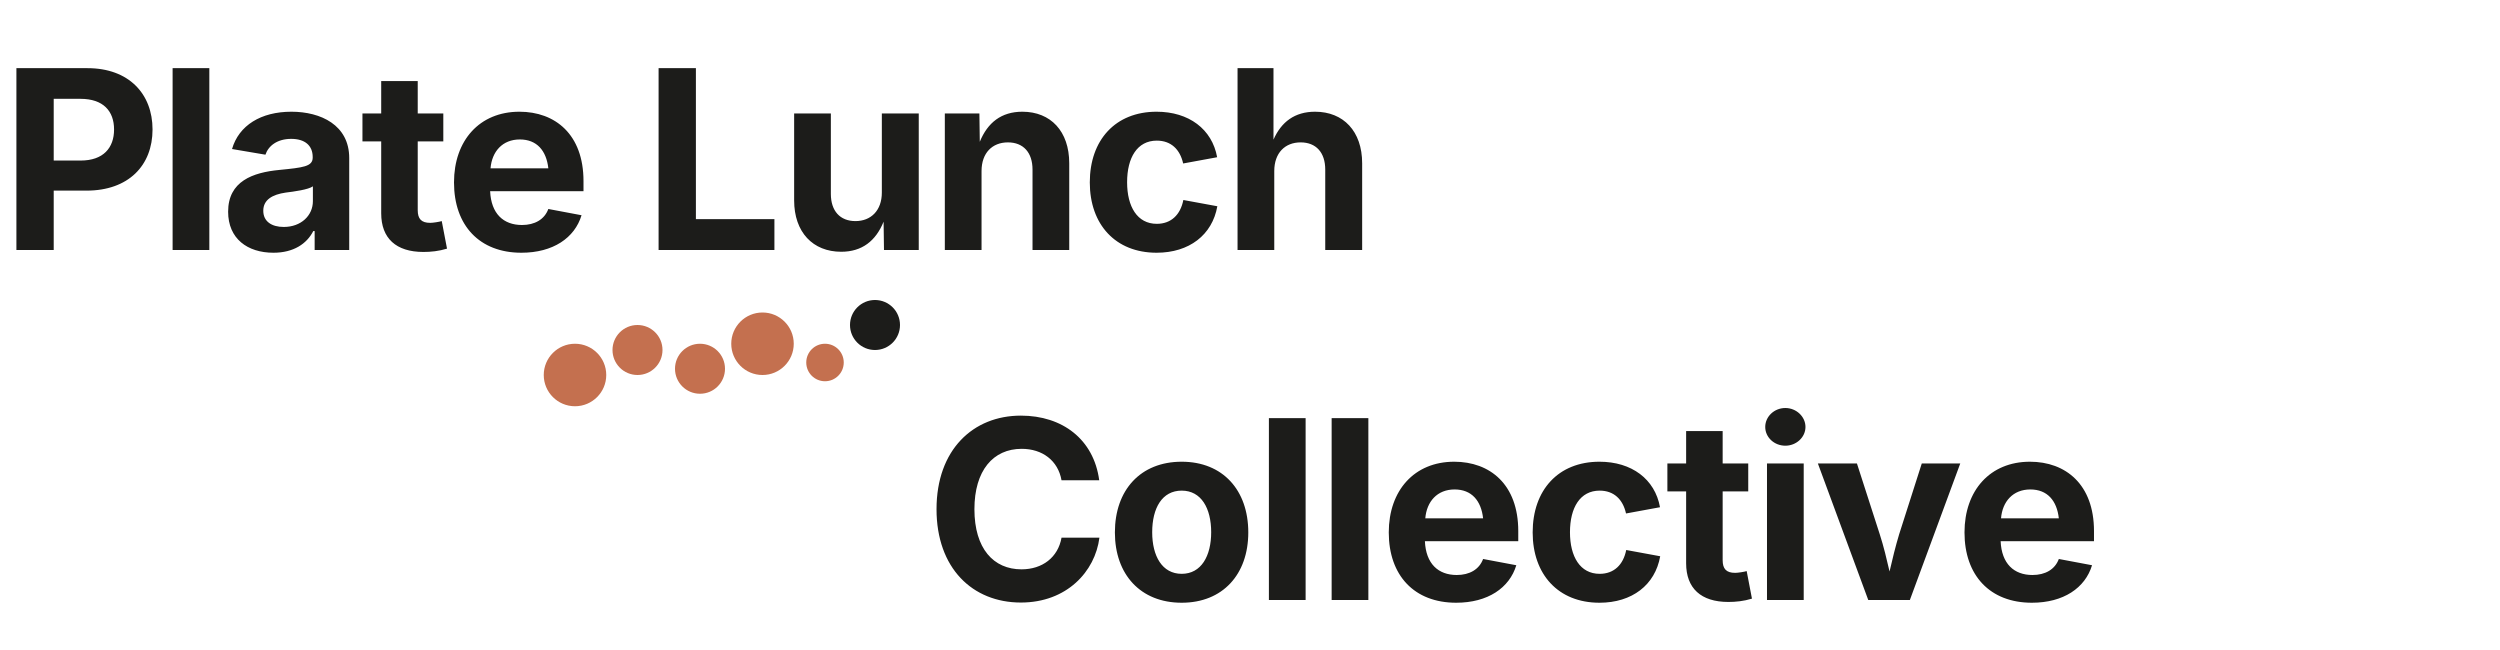
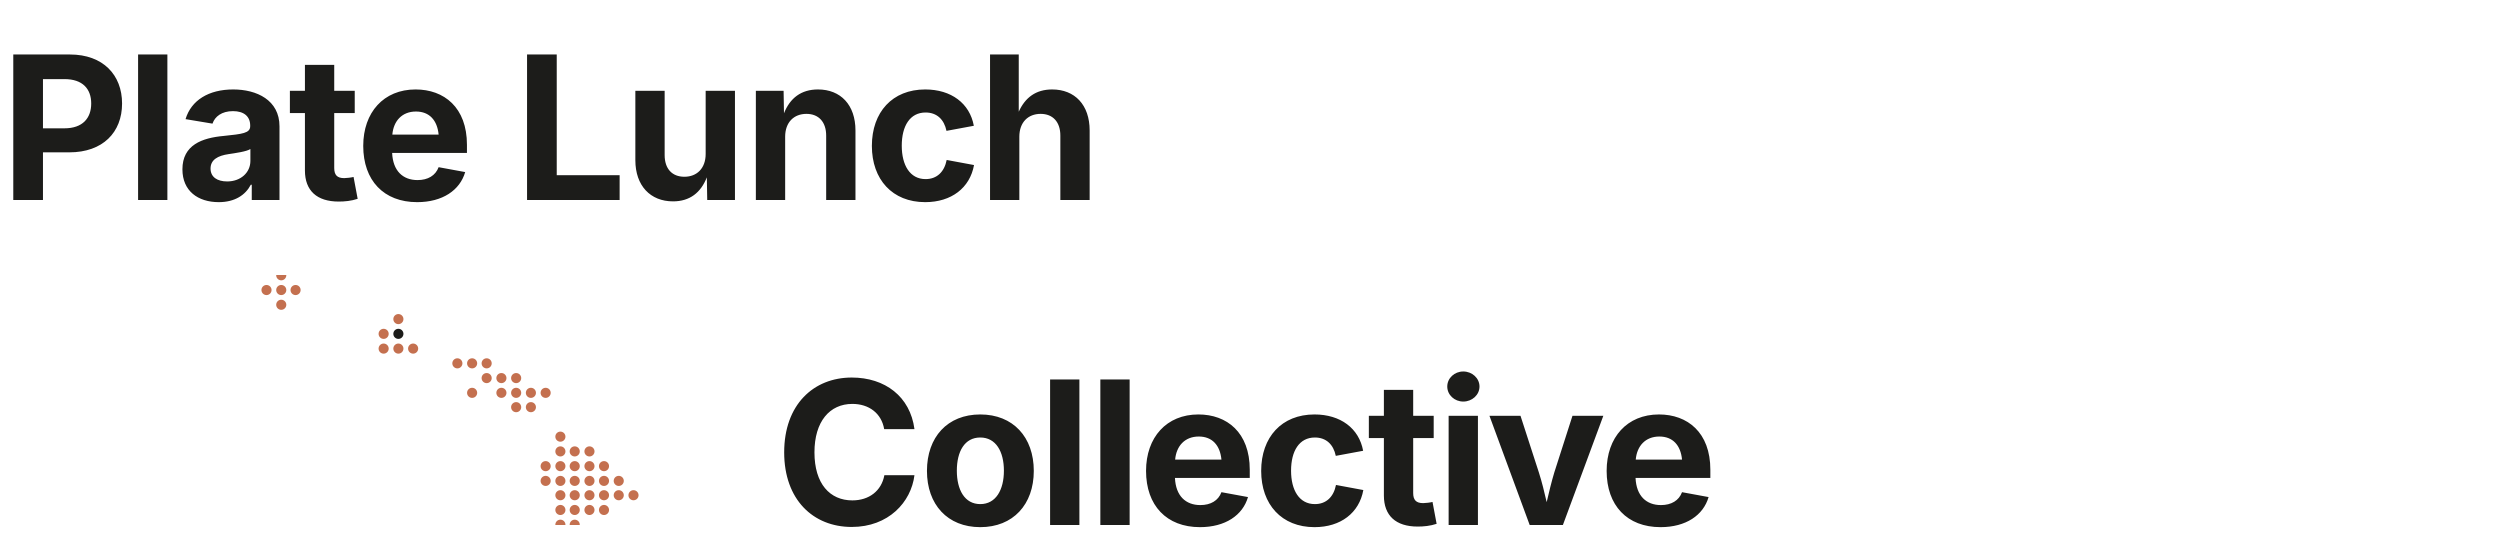
- <svg xmlns="http://www.w3.org/2000/svg" width="200" height="52" viewBox="0 0 200 52" fill="none">
-   <text x="0" y="20" font-family="system-ui, -apple-system, BlinkMacSystemFont, sans-serif" font-size="20" font-weight="700" letter-spacing="-0.02em" fill="#1C1C1A">Plate Lunch</text>
-   <g transform="translate(46, 26)">
-     <circle cx="0" cy="4" r="2.5" fill="#C4704F" />
-     <circle cx="5" cy="2" r="2" fill="#C4704F" />
-     <circle cx="10" cy="3.5" r="2" fill="#C4704F" />
-     <circle cx="15" cy="1.5" r="2.5" fill="#C4704F" />
-     <circle cx="20" cy="3" r="1.5" fill="#C4704F" />
-     <circle cx="24" cy="0" r="2" fill="#1C1C1A" />
+ <svg xmlns="http://www.w3.org/2000/svg" width="200" height="44" viewBox="0 0 200 44" fill="none">
+   <text x="0" y="16" font-family="system-ui, -apple-system, BlinkMacSystemFont, sans-serif" font-size="16" font-weight="700" letter-spacing="-0.02em" fill="#1C1C1A">Plate Lunch</text>
+   <g transform="translate(16, 22)">
+     <svg viewBox="140 244 1046 712" width="40" height="20" fill="none">
+       <circle cx="182.4" cy="244.8" r="14.4" fill="#C4704F" />
+       <circle cx="140.4" cy="286.8" r="14.4" fill="#C4704F" />
+       <circle cx="182.4" cy="286.8" r="14.4" fill="#C4704F" />
+       <circle cx="223.2" cy="286.8" r="14.4" fill="#C4704F" />
+       <circle cx="182.4" cy="328.8" r="14.4" fill="#C4704F" />
+       <circle cx="516" cy="369.6" r="14.4" fill="#C4704F" />
+       <circle cx="474" cy="411.6" r="14.4" fill="#C4704F" />
+       <circle cx="516" cy="411.6" r="14.4" fill="#1C1C1A" />
+       <circle cx="474" cy="453.6" r="14.4" fill="#C4704F" />
+       <circle cx="516" cy="453.6" r="14.4" fill="#C4704F" />
+       <circle cx="558" cy="453.6" r="14.4" fill="#C4704F" />
+       <circle cx="684" cy="495.6" r="14.4" fill="#C4704F" />
+       <circle cx="726" cy="495.6" r="14.4" fill="#C4704F" />
+       <circle cx="767.4" cy="495.6" r="14.4" fill="#C4704F" />
+       <circle cx="767.4" cy="537.6" r="14.4" fill="#C4704F" />
+       <circle cx="809.4" cy="537.6" r="14.4" fill="#C4704F" />
+       <circle cx="851.4" cy="537.6" r="14.4" fill="#C4704F" />
+       <circle cx="726" cy="579.6" r="14.4" fill="#C4704F" />
+       <circle cx="809.4" cy="579.6" r="14.4" fill="#C4704F" />
+       <circle cx="851.4" cy="579.6" r="14.4" fill="#C4704F" />
+       <circle cx="893.4" cy="579.6" r="14.4" fill="#C4704F" />
+       <circle cx="935.4" cy="579.6" r="14.4" fill="#C4704F" />
+       <circle cx="851.4" cy="620.4" r="14.4" fill="#C4704F" />
+       <circle cx="893.4" cy="620.4" r="14.4" fill="#C4704F" />
+       <circle cx="977.4" cy="704.4" r="14.4" fill="#C4704F" />
+       <circle cx="977.4" cy="746.4" r="14.4" fill="#C4704F" />
+       <circle cx="1018.2" cy="746.4" r="14.4" fill="#C4704F" />
+       <circle cx="1060.2" cy="746.4" r="14.4" fill="#C4704F" />
+       <circle cx="935.4" cy="788.4" r="14.4" fill="#C4704F" />
+       <circle cx="977.4" cy="788.4" r="14.4" fill="#C4704F" />
+       <circle cx="1018.2" cy="788.4" r="14.4" fill="#C4704F" />
+       <circle cx="1060.2" cy="788.4" r="14.4" fill="#C4704F" />
+       <circle cx="1101.6" cy="788.4" r="14.4" fill="#C4704F" />
+       <circle cx="935.4" cy="830.4" r="14.4" fill="#C4704F" />
+       <circle cx="977.4" cy="830.4" r="14.4" fill="#C4704F" />
+       <circle cx="1018.2" cy="830.4" r="14.4" fill="#C4704F" />
+       <circle cx="1060.2" cy="830.4" r="14.4" fill="#C4704F" />
+       <circle cx="1101.6" cy="830.4" r="14.4" fill="#C4704F" />
+       <circle cx="1143.6" cy="830.4" r="14.4" fill="#C4704F" />
+       <circle cx="977.4" cy="871.2" r="14.4" fill="#C4704F" />
+       <circle cx="1018.2" cy="871.2" r="14.4" fill="#C4704F" />
+       <circle cx="1060.2" cy="871.2" r="14.4" fill="#C4704F" />
+       <circle cx="1101.6" cy="871.2" r="14.4" fill="#C4704F" />
+       <circle cx="1143.6" cy="871.2" r="14.4" fill="#C4704F" />
+       <circle cx="1185.6" cy="871.2" r="14.4" fill="#C4704F" />
+       <circle cx="977.4" cy="913.2" r="14.4" fill="#C4704F" />
+       <circle cx="1018.2" cy="913.2" r="14.4" fill="#C4704F" />
+       <circle cx="1060.2" cy="913.2" r="14.4" fill="#C4704F" />
+       <circle cx="1101.6" cy="913.2" r="14.4" fill="#C4704F" />
+       <circle cx="977.4" cy="955.2" r="14.4" fill="#C4704F" />
+       <circle cx="1018.2" cy="955.2" r="14.4" fill="#C4704F" />
+     </svg>
  </g>
-   <text x="74" y="48" font-family="system-ui, -apple-system, BlinkMacSystemFont, sans-serif" font-size="20" font-weight="700" letter-spacing="-0.02em" fill="#1C1C1A">Collective</text>
+   <text x="62" y="42" font-family="system-ui, -apple-system, BlinkMacSystemFont, sans-serif" font-size="16" font-weight="700" letter-spacing="-0.02em" fill="#1C1C1A">Collective</text>
</svg>
